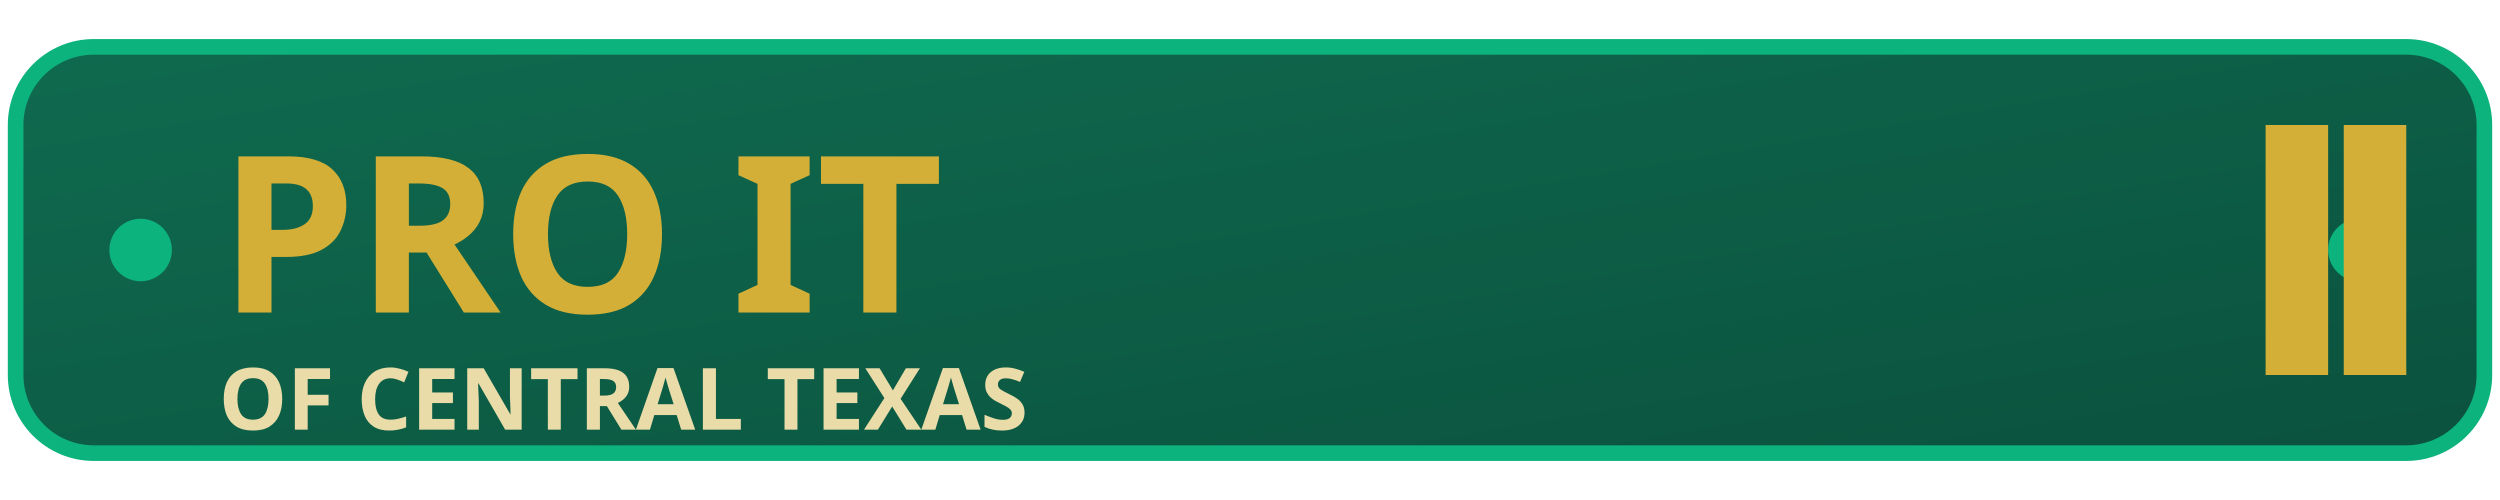
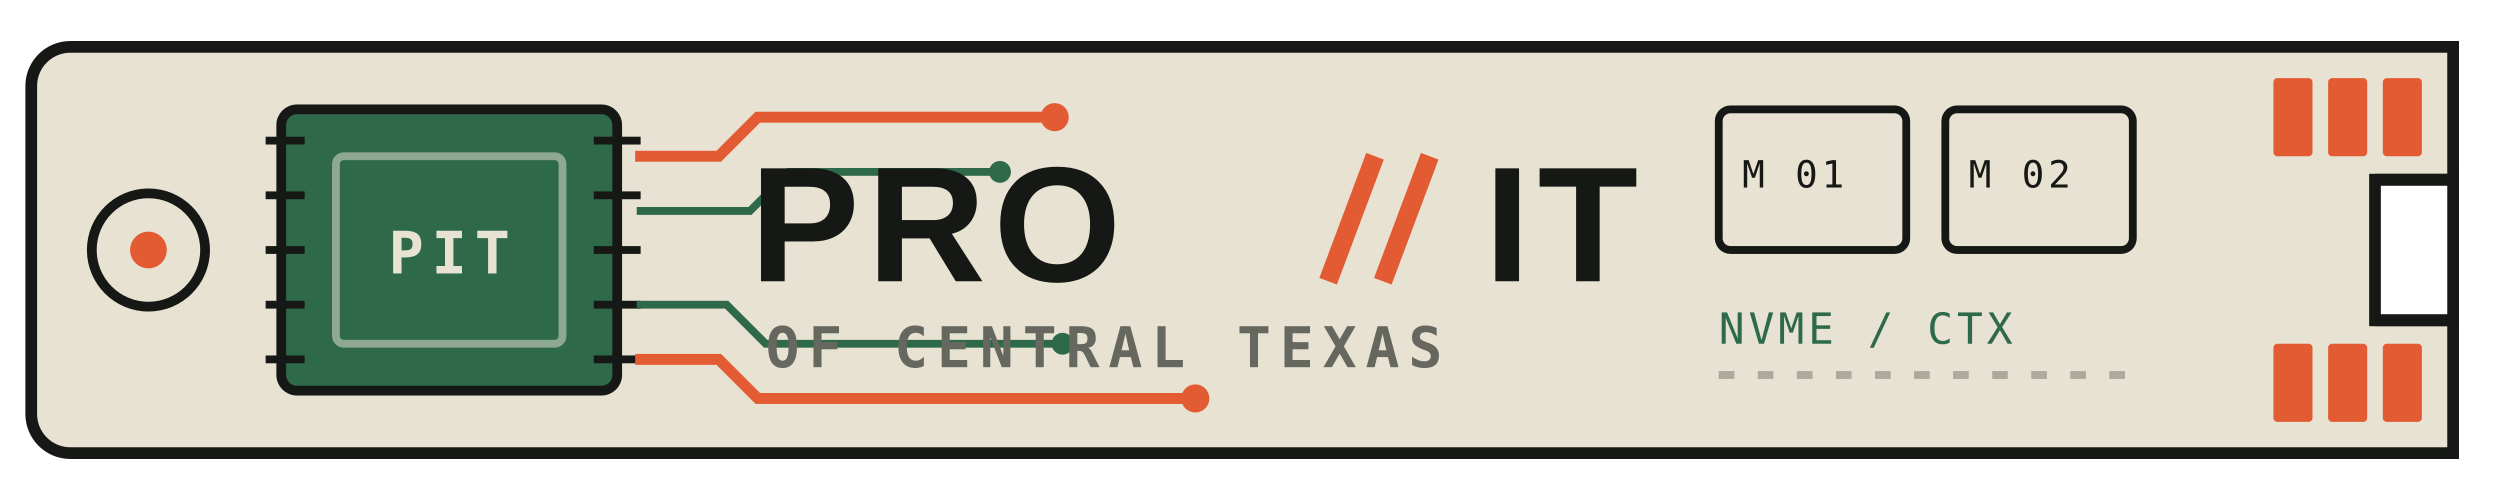
- <svg xmlns="http://www.w3.org/2000/svg" width="320" height="64" viewBox="0 0 320 64">
-   <defs>
-     <linearGradient id="pcb" x1="0" x2="1" y1="0" y2="1">
-       <stop offset="0" stop-color="#0f6a4e" />
-       <stop offset="1" stop-color="#0b523e" />
-     </linearGradient>
-   </defs>
-   <rect x="2" y="6" width="316" height="52" rx="10" fill="url(#pcb)" stroke="#0db37c" stroke-width="2" />
-   <circle cx="18" cy="32" r="4" fill="#0db37c" />
-   <circle cx="302" cy="32" r="4" fill="#0db37c" />
-   <rect x="290" y="16" width="8" height="32" fill="#d4af37" />
-   <rect x="300" y="16" width="8" height="32" fill="#d4af37" />
-   <g fill="#d4af37" font-family="system-ui" font-weight="800">
-     <text x="28" y="40" font-size="28">PRO IT</text>
-     <text x="28" y="55" font-size="11" fill="#e9dca8">OF CENTRAL TEXAS</text>
+ <svg xmlns="http://www.w3.org/2000/svg" width="320" height="64" viewBox="0 0 320 64" role="img" aria-labelledby="title desc">
+   <path d="M9 6H314V23H304V41H314V58H9A5 5 0 0 1 4 53V11a5 5 0 0 1 5-5Z" fill="#e8e2d3" stroke="#161815" stroke-width="1.5" />
+   <circle cx="19" cy="32" r="7.25" fill="none" stroke="#161815" stroke-width="1.25" />
+   <circle cx="19" cy="32" r="2.35" fill="#e35b32" />
+   <g>
+     <rect x="36" y="14" width="43" height="36" rx="2" fill="#2e6a4a" stroke="#161815" stroke-width="1.25" />
+     <rect x="43" y="20" width="29" height="24" rx="1" fill="none" stroke="#e8e2d3" stroke-opacity=".52" />
+     <path d="M39 18h-5m5 7h-5m5 7h-5m5 7h-5m5 7h-5M76 18h6m-6 7h6m-6 7h6m-6 7h6m-6 7h6" stroke="#161815" stroke-width="1" />
+     <text x="57.5" y="35" text-anchor="middle" fill="#e8e2d3" font-family="monospace" font-size="7.5" font-weight="700" letter-spacing="1">PIT</text>
  </g>
+   <g fill="none" stroke-linecap="square">
+     <path d="M82 20h10l5-5h38" stroke="#e35b32" stroke-width="1.4" />
+     <path d="M82 27h14l5-5h27" stroke="#2e6a4a" stroke-width="1" />
+     <path d="M82 39h11l5 5h38" stroke="#2e6a4a" stroke-width="1" />
+     <path d="M82 46h10l5 5h56" stroke="#e35b32" stroke-width="1.4" />
+     <circle cx="135" cy="15" r="1.8" fill="#e35b32" stroke="none" />
+     <circle cx="128" cy="22" r="1.4" fill="#2e6a4a" stroke="none" />
+     <circle cx="136" cy="44" r="1.4" fill="#2e6a4a" stroke="none" />
+     <circle cx="153" cy="51" r="1.8" fill="#e35b32" stroke="none" />
+   </g>
+   <g fill="#161815" font-family="Arial, Helvetica, sans-serif">
+     <text x="96" y="36" font-size="21" font-weight="800" letter-spacing="1">PRO</text>
+     <text x="190" y="36" font-size="21" font-weight="800" letter-spacing="1">IT</text>
+     <text x="98" y="47" fill="#66685f" font-family="monospace" font-size="7.2" font-weight="600" letter-spacing="1.15">OF CENTRAL TEXAS</text>
+   </g>
+   <g stroke="#e35b32" stroke-width="2.4">
+     <path d="M176 20l-6 16" />
+     <path d="M183 20l-6 16" />
+   </g>
+   <g fill="none" stroke="#161815" stroke-width="1">
+     <rect x="220" y="14" width="24" height="18" rx="1.5" />
+     <rect x="249" y="14" width="24" height="18" rx="1.5" />
+   </g>
+   <g fill="#161815" font-family="monospace" font-size="4.8" letter-spacing=".5">
+     <text x="223" y="24">M 01</text>
+     <text x="252" y="24">M 02</text>
+     <text x="220" y="44" fill="#2e6a4a" font-size="5.5">NVME / CTX</text>
+   </g>
+   <path d="M220 48h53" stroke="#161815" stroke-opacity=".28" stroke-width="1" stroke-dasharray="2 3" />
+   <g fill="#e35b32">
+     <rect x="291" y="10" width="5" height="10" rx=".5" />
+     <rect x="298" y="10" width="5" height="10" rx=".5" />
+     <rect x="305" y="10" width="5" height="10" rx=".5" />
+     <rect x="291" y="44" width="5" height="10" rx=".5" />
+     <rect x="298" y="44" width="5" height="10" rx=".5" />
+     <rect x="305" y="44" width="5" height="10" rx=".5" />
+   </g>
+   <path d="M304 23h10v18h-10" fill="none" stroke="#161815" stroke-width="1.5" />
</svg>
